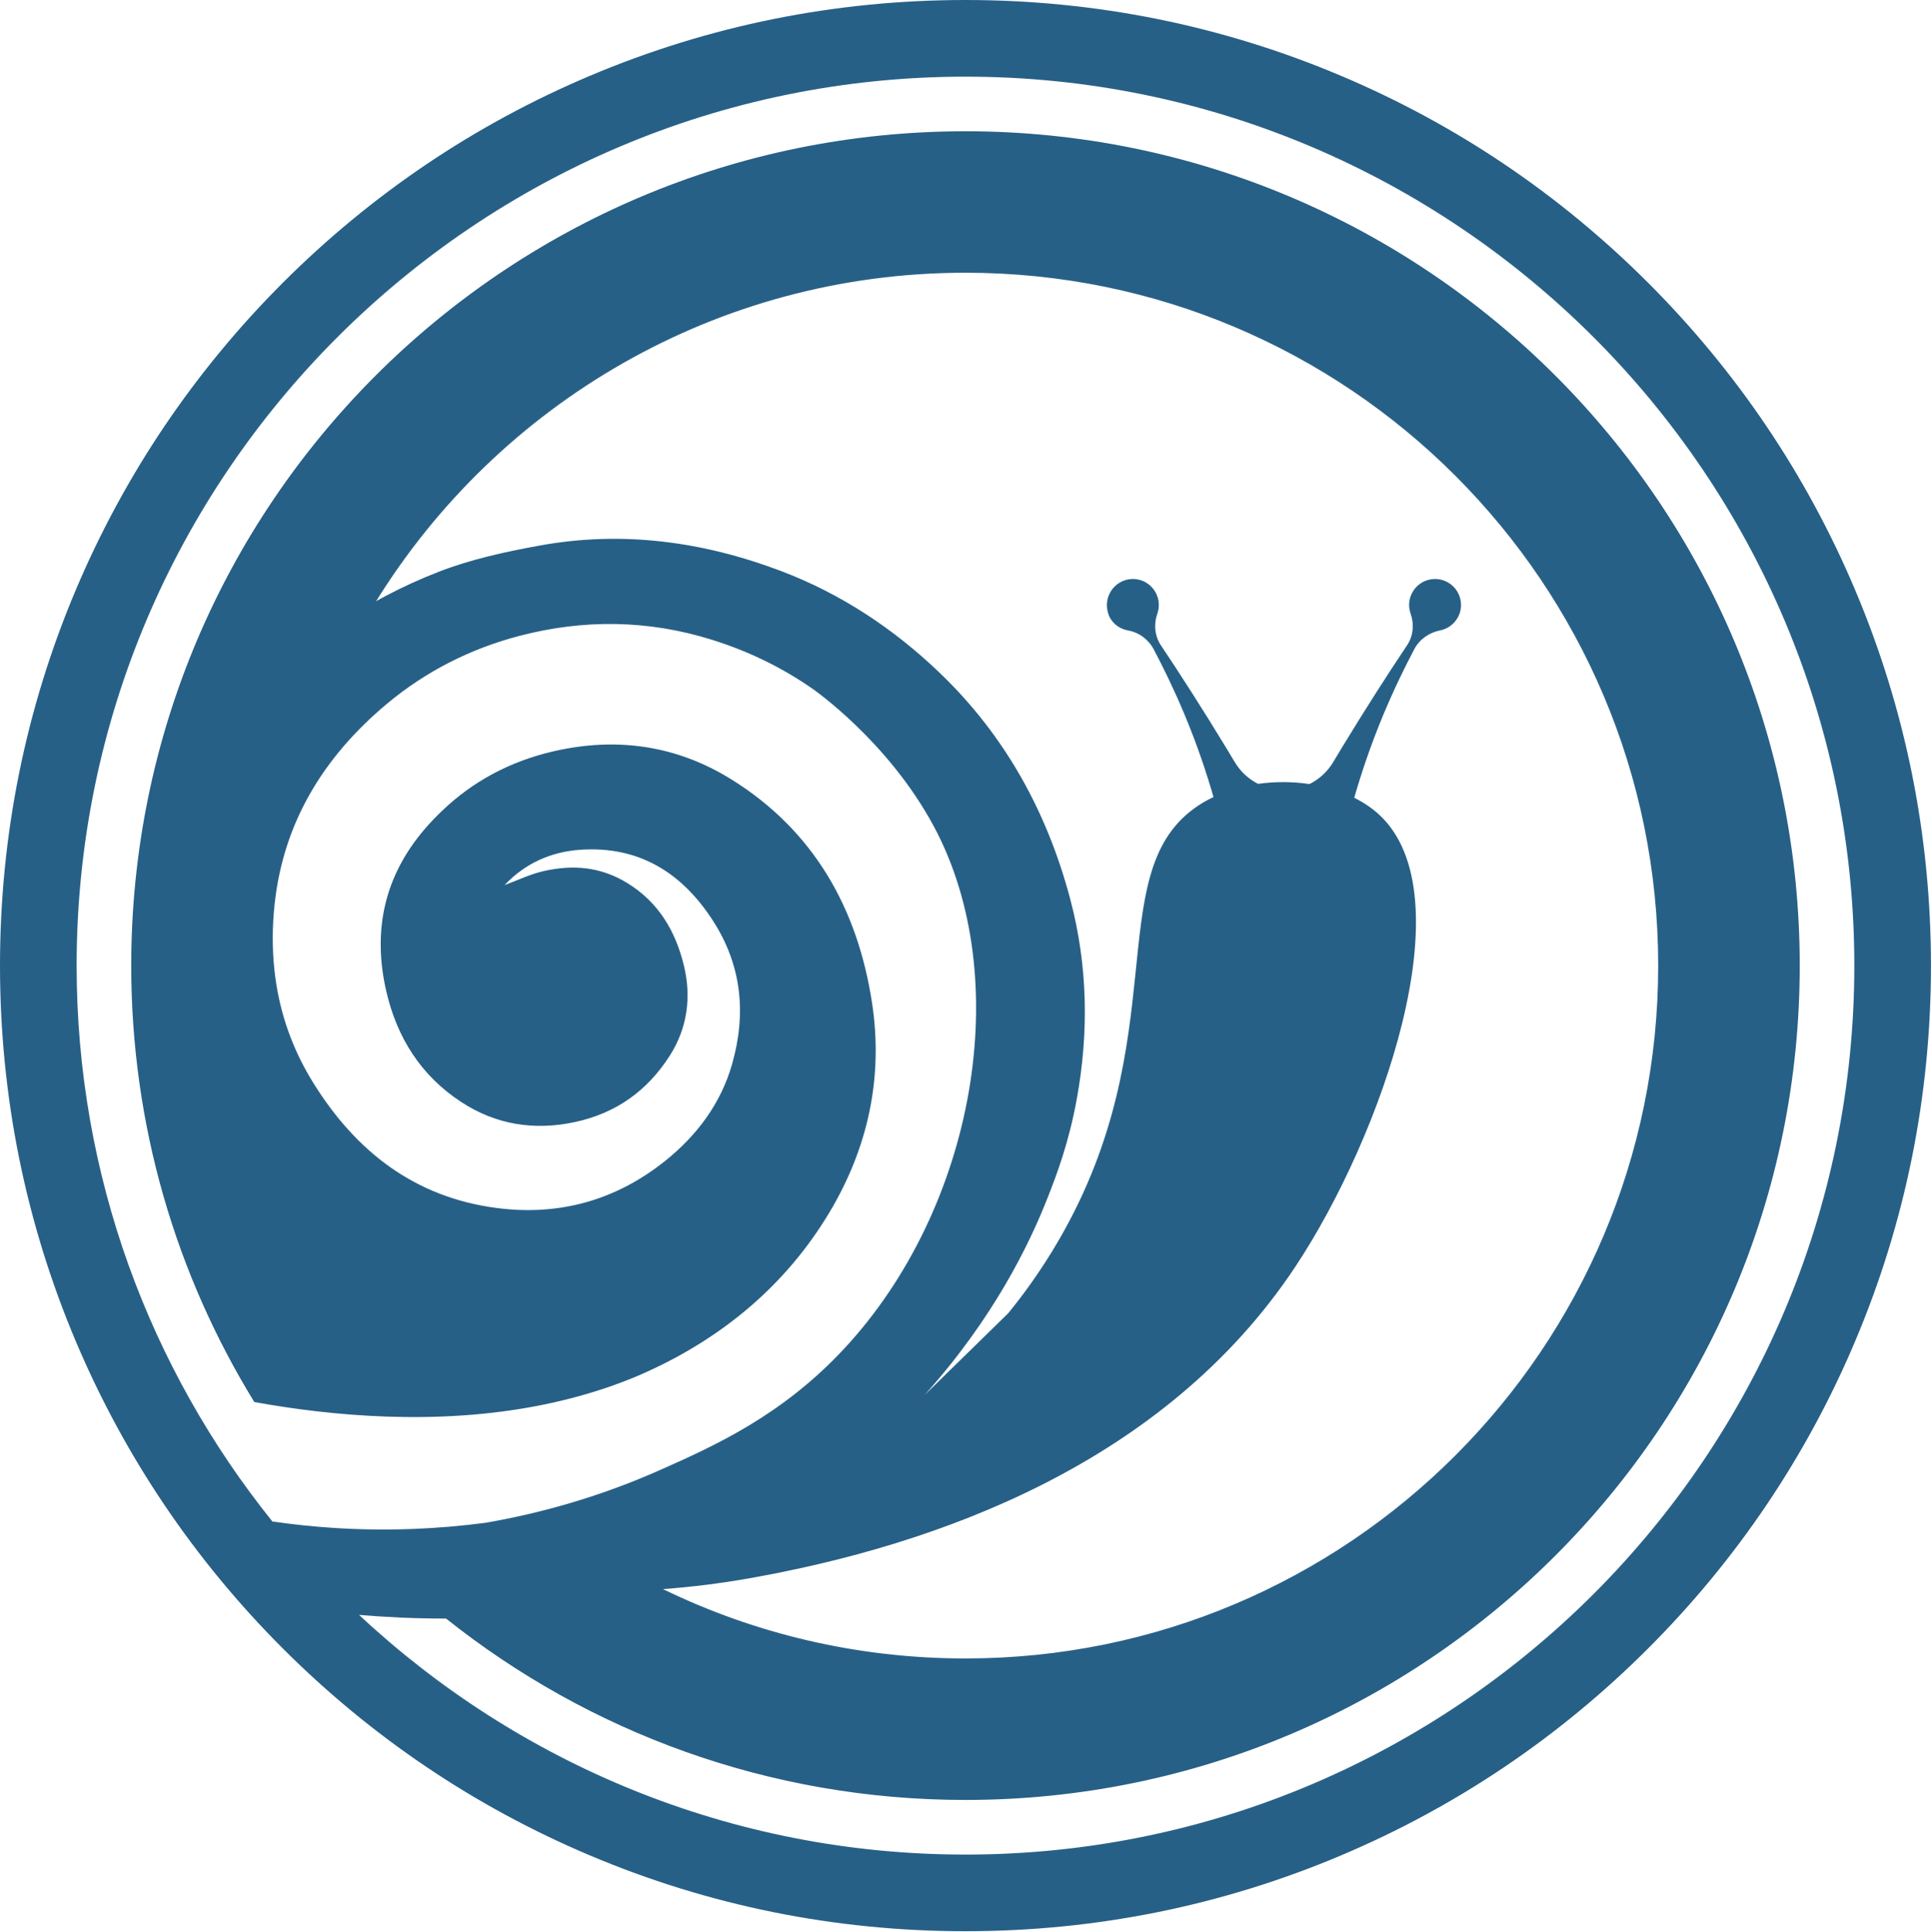
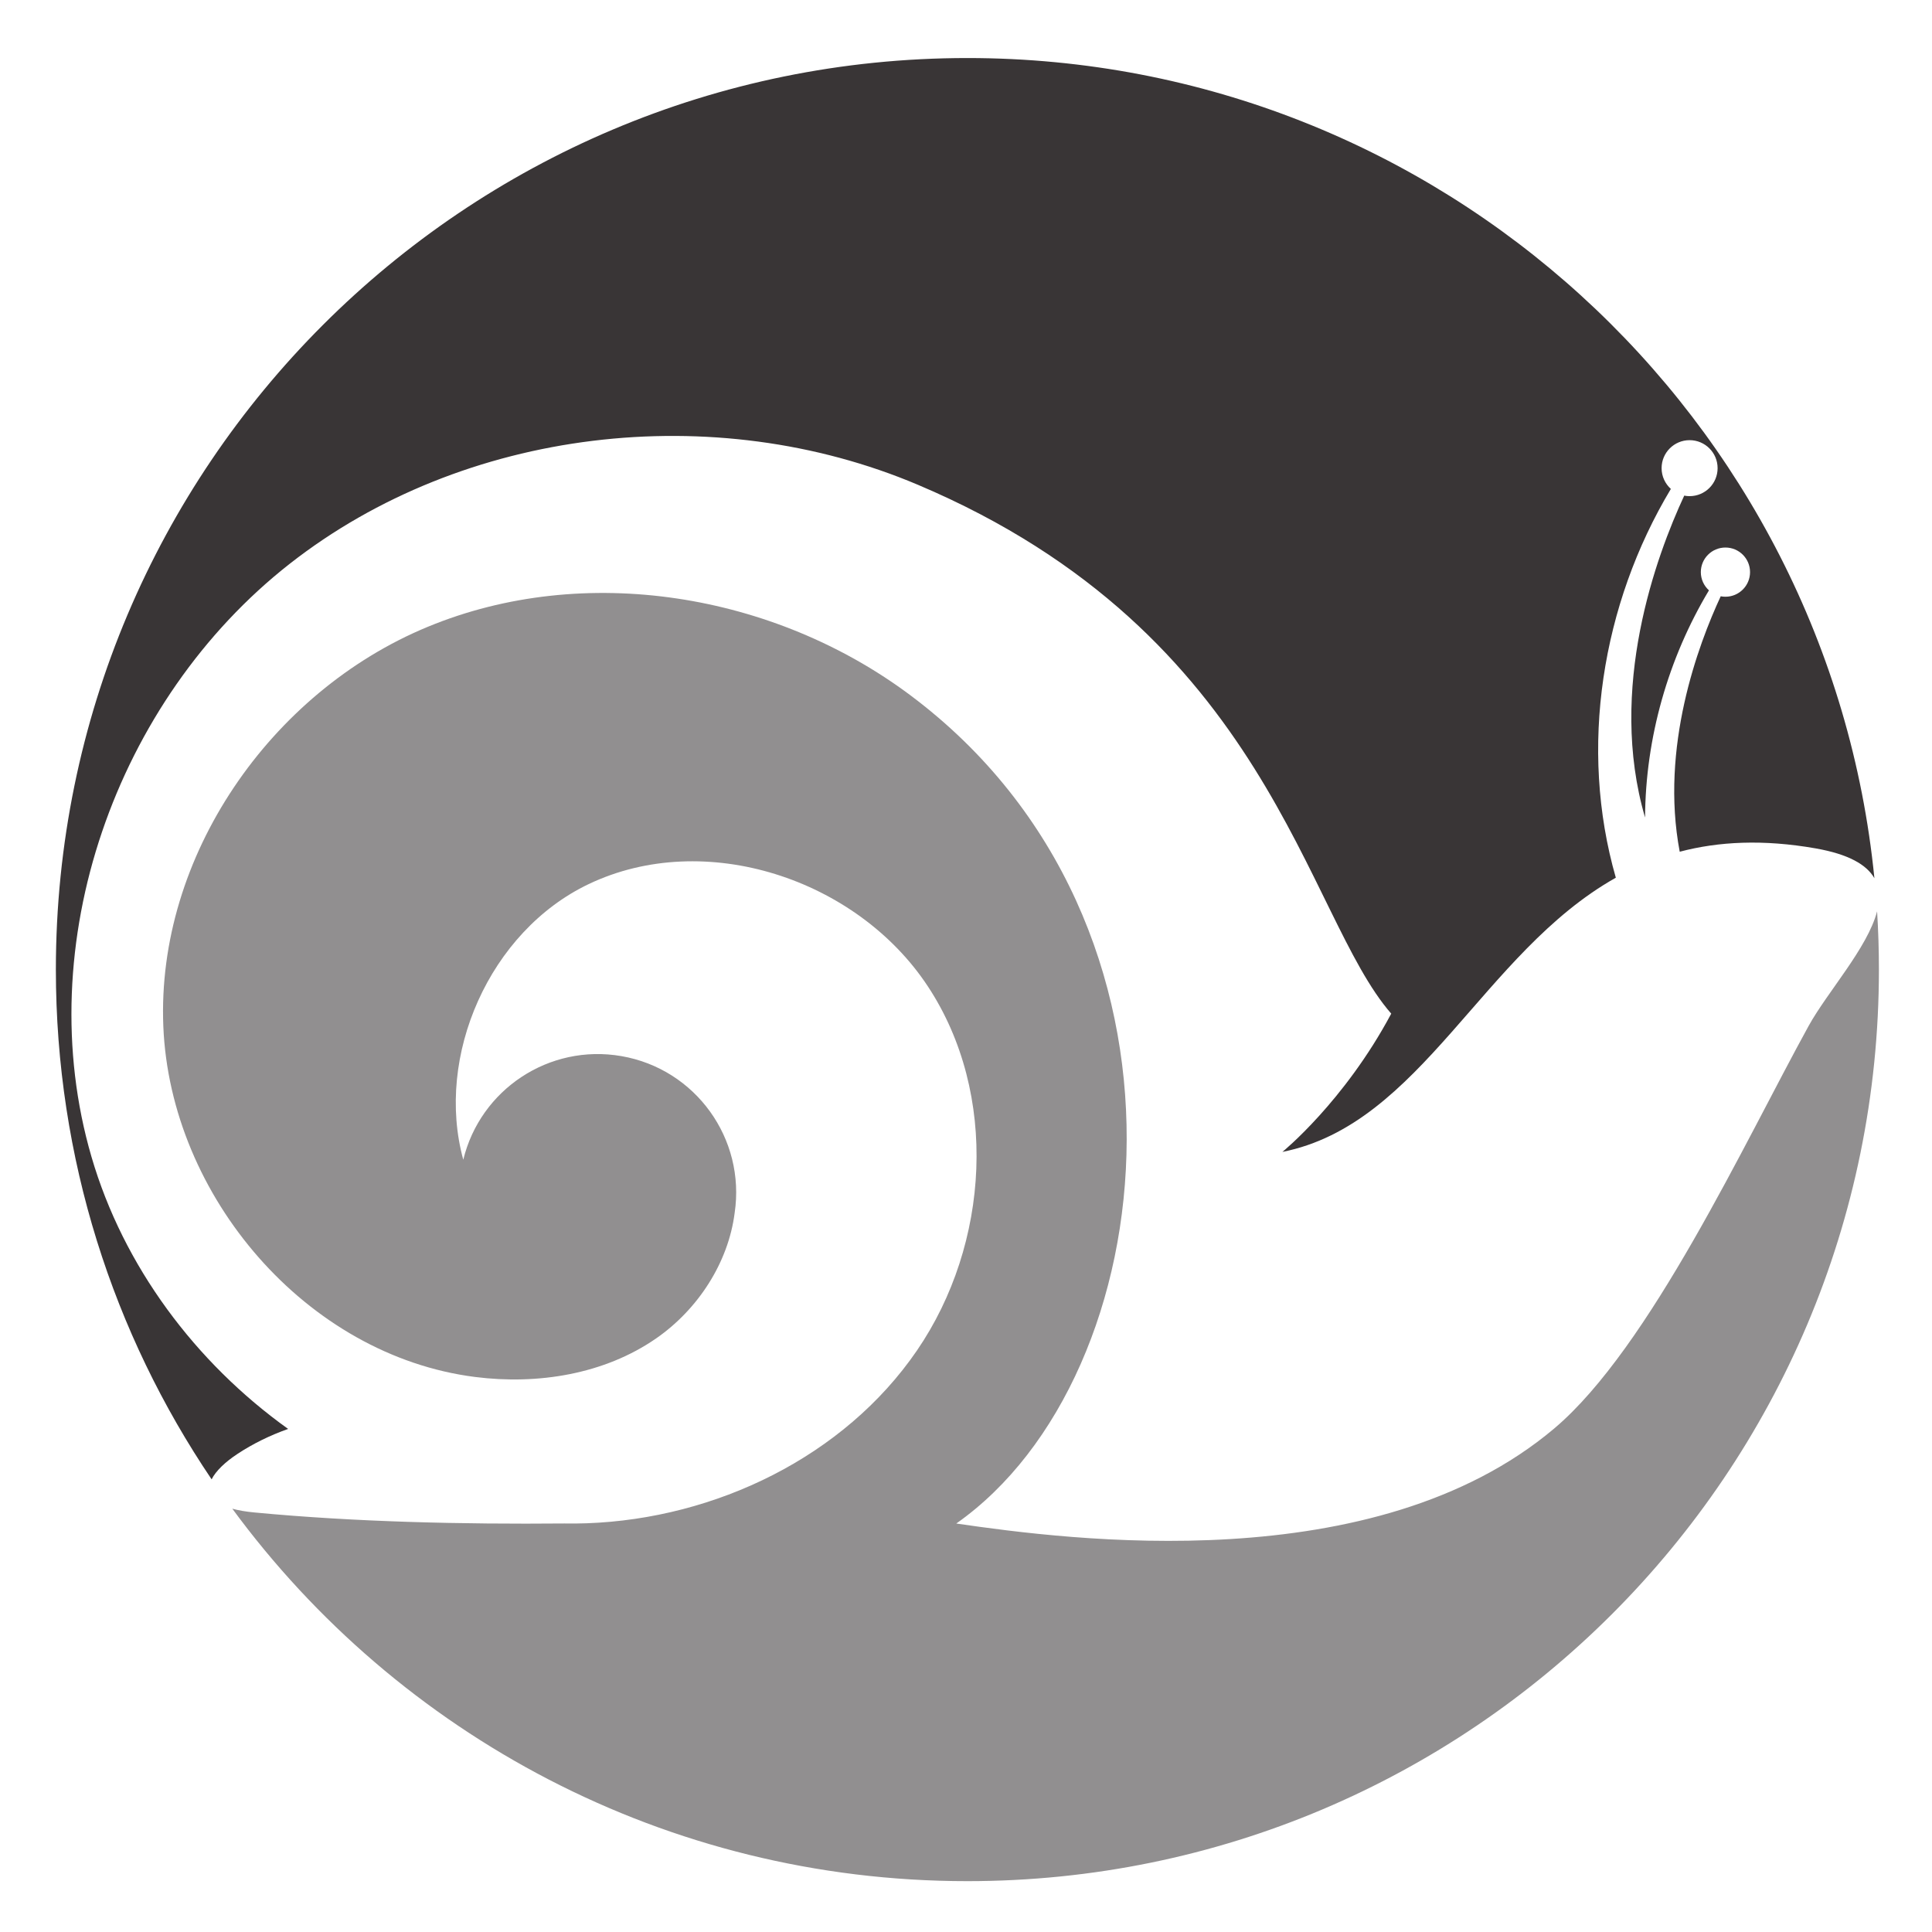
- <svg xmlns="http://www.w3.org/2000/svg" width="570.371" height="570.383" viewBox="0 0 570.371 570.383" version="1.1" id="svg988">
-   <defs id="defs976">
-     <clipPath id="clip-0" />
-     <clipPath id="clip-1">
-       <path clip-rule="nonzero" d="m 585.172,1236.82 c -37.07,0 -72.152,-8.52 -103.395,-23.699 9.789,-0.731 19.586,-1.949 29.359,-3.672 64.051,-11.309 142.098,-39.109 186.855,-106.578 29.238,-44.09 58.605,-126.723 28.637,-154.441 -2.457,-2.27 -5.352,-4.199 -8.547,-5.789 2.332,-8.129 5.547,-17.84 10.004,-28.52 3.594,-8.609 7.281,-16.133 10.547,-22.312 1.789,-3.387 5.078,-5.637 8.836,-6.387 0.039,-0.012 0.074,-0.023 0.109,-0.031 4.012,-0.852 6.973,-4.449 7.008,-8.551 0.047,-5.891 -5.457,-10.191 -11.191,-8.68 -3.855,1.031 -6.582,4.629 -6.543,8.621 0.008,1.008 0.184,1.98 0.496,2.867 1.281,3.652 0.945,7.66 -1.207,10.871 -6.242,9.309 -14.113,21.539 -22.195,34.852 -1.062,1.75 -2.094,3.457 -3.094,5.129 -1.953,3.262 -4.773,5.809 -8.062,7.449 -5.738,-0.859 -11.746,-0.898 -17.574,-0.07 -3.234,-1.641 -6.008,-4.168 -7.934,-7.379 -0.996,-1.672 -2.027,-3.379 -3.094,-5.129 -8.074,-13.301 -15.945,-25.531 -22.184,-34.832 -2.156,-3.219 -2.496,-7.238 -1.219,-10.891 0.312,-0.898 0.488,-1.859 0.496,-2.879 0.035,-3.988 -2.695,-7.59 -6.551,-8.609 -6.57,-1.73 -12.84,4.18 -10.785,11.371 0.863,3.008 3.449,5.207 6.52,5.84 0.098,0.027 0.188,0.051 0.289,0.059 3.781,0.68 7.023,3.109 8.812,6.512 3.25,6.16 6.91,13.629 10.48,22.18 4.414,10.559 7.602,20.18 9.926,28.258 -2.395,1.141 -4.664,2.473 -6.758,4 -31.523,23.141 -6.328,78.723 -46.023,147.281 -6.496,11.219 -12.969,19.75 -17.363,25.141 -9.547,9.328 -19.094,18.668 -28.645,28.008 23.602,-26.328 35.789,-51.387 42.219,-67.797 2.922,-7.461 7.105,-18.34 9.848,-33.453 4.16,-22.918 3.719,-45.68 -2.18,-68.027 -7.863,-29.82 -22.234,-56.121 -44.824,-77.73 -15.824,-15.141 -33.73,-26.93 -54.047,-34.652 -26.602,-10.098 -54.223,-13.887 -82.469,-8.75 -11.672,2.121 -23.496,4.68 -34.504,8.953 -6.414,2.488 -12.578,5.297 -18.496,8.43 -1.016,0.539 -2.012,1.098 -3.012,1.66 41.75,-67.383 116.359,-112.262 201.453,-112.262 130.793,0 236.824,106.031 236.824,236.82 0,130.789 -106.031,236.82 -236.824,236.82 z m 0.016,-522.012 C 427.684,714.809 300,842.488 300,1000 c 0,54.691 15.395,105.769 42.086,149.172 25.992,4.707 62.125,8.219 97.977,1.066 19.266,-3.84 32.145,-9.52 36.719,-11.609 25.773,-11.809 47.055,-29.57 61.789,-54.09 13.262,-22.059 18.578,-46.25 14.676,-71.82 -4.934,-32.328 -19.992,-58.969 -48.199,-76.437 -18.555,-11.5 -39.051,-14.551 -60.746,-9.52 -14.875,3.449 -27.531,10.258 -38.117,20.41 -2.023,1.93 -3.98,3.977 -5.852,6.156 -13.84,16.133 -17.902,34.793 -13.133,55.48 3.668,15.902 11.898,28.812 25.539,37.762 11.895,7.809 25.012,9.918 39.082,6.871 14.043,-3.051 24.652,-10.723 32.277,-22.641 6.059,-9.473 7.422,-20.121 4.863,-30.723 -2.809,-11.609 -8.5,-21.617 -19.379,-28.297 -9.176,-5.633 -18.633,-6.332 -28.57,-4.09 -4.594,1.027 -8.941,3.16 -13.383,4.789 6.902,-7.359 15.789,-11.379 25.824,-12.082 20.039,-1.387 34.801,7.773 45.449,24.312 9.852,15.289 11.391,31.801 6.512,48.949 -3.848,13.52 -12.094,24.461 -22.922,33.121 -16.844,13.457 -36.293,18.891 -57.715,16.047 -27.93,-3.688 -47.922,-19.27 -62.492,-42.668 -1.598,-2.57 -3.043,-5.172 -4.355,-7.801 -4.941,-9.93 -7.863,-20.309 -9,-31.051 -0.773,-7.328 -0.727,-14.82 0.105,-22.449 1.508,-13.801 5.617,-26.188 11.941,-37.359 6.543,-11.551 15.457,-21.789 26.344,-30.91 13.414,-11.23 28.781,-18.969 45.484,-23.32 21.871,-5.699 43.941,-5.48 65.785,1.371 12.805,4.02 24.219,9.68 34.395,16.801 0,0 25.66,17.707 41.332,46.867 27.996,52.09 14.195,130.43 -30.523,178.551 -21.141,22.742 -43.973,33.121 -63.309,41.68 -38.926,17.223 -75.832,21.68 -104.043,21.77 52.066,55.91 126.324,90.883 208.746,90.883 157.504,0 285.188,-127.691 285.188,-285.191 0,-157.512 -127.684,-285.191 -285.188,-285.191 z m 0,0" id="path561" />
-     </clipPath>
-     <clipPath id="clip-2">
-       <path clip-rule="nonzero" d="m 585.172,1236.82 c -37.07,0 -72.152,-8.52 -103.395,-23.699 9.789,-0.731 19.586,-1.949 29.359,-3.672 64.051,-11.309 142.098,-39.109 186.855,-106.578 29.238,-44.09 58.605,-126.723 28.637,-154.441 -2.457,-2.27 -5.352,-4.199 -8.547,-5.789 2.332,-8.129 5.547,-17.84 10.004,-28.52 3.594,-8.609 7.281,-16.133 10.547,-22.312 1.789,-3.387 5.078,-5.637 8.836,-6.387 0.039,-0.012 0.074,-0.023 0.109,-0.031 4.012,-0.852 6.973,-4.449 7.008,-8.551 0.047,-5.891 -5.457,-10.191 -11.191,-8.68 -3.855,1.031 -6.582,4.629 -6.543,8.621 0.008,1.008 0.184,1.98 0.496,2.867 1.281,3.652 0.945,7.66 -1.207,10.871 -6.242,9.309 -14.113,21.539 -22.195,34.852 -1.062,1.75 -2.094,3.457 -3.094,5.129 -1.953,3.262 -4.773,5.809 -8.062,7.449 -5.738,-0.859 -11.746,-0.898 -17.574,-0.07 -3.234,-1.641 -6.008,-4.168 -7.934,-7.379 -0.996,-1.672 -2.027,-3.379 -3.094,-5.129 -8.074,-13.301 -15.945,-25.531 -22.184,-34.832 -2.156,-3.219 -2.496,-7.238 -1.219,-10.891 0.312,-0.898 0.488,-1.859 0.496,-2.879 0.035,-3.988 -2.695,-7.59 -6.551,-8.609 -6.57,-1.73 -12.84,4.18 -10.785,11.371 0.863,3.008 3.449,5.207 6.52,5.84 0.098,0.027 0.188,0.051 0.289,0.059 3.781,0.68 7.023,3.109 8.812,6.512 3.25,6.16 6.91,13.629 10.48,22.18 4.414,10.559 7.602,20.18 9.926,28.258 -2.395,1.141 -4.664,2.473 -6.758,4 -31.523,23.141 -6.328,78.723 -46.023,147.281 -6.496,11.219 -12.969,19.75 -17.363,25.141 -9.547,9.328 -19.094,18.668 -28.645,28.008 23.602,-26.328 35.789,-51.387 42.219,-67.797 2.922,-7.461 7.105,-18.34 9.848,-33.453 4.16,-22.918 3.719,-45.68 -2.18,-68.027 -7.863,-29.82 -22.234,-56.121 -44.824,-77.73 -15.824,-15.141 -33.73,-26.93 -54.047,-34.652 -26.602,-10.098 -54.223,-13.887 -82.469,-8.75 -11.672,2.121 -23.496,4.68 -34.504,8.953 -6.414,2.488 -12.578,5.297 -18.496,8.43 -1.016,0.539 -2.012,1.098 -3.012,1.66 41.75,-67.383 116.359,-112.262 201.453,-112.262 130.793,0 236.824,106.031 236.824,236.82 0,130.789 -106.031,236.82 -236.824,236.82 z m 0.016,-522.012 C 427.684,714.809 300,842.488 300,1000 c 0,54.691 15.395,105.769 42.086,149.172 25.992,4.707 62.125,8.219 97.977,1.066 19.266,-3.84 32.145,-9.52 36.719,-11.609 25.773,-11.809 47.055,-29.57 61.789,-54.09 13.262,-22.059 18.578,-46.25 14.676,-71.82 -4.934,-32.328 -19.992,-58.969 -48.199,-76.437 -18.555,-11.5 -39.051,-14.551 -60.746,-9.52 -14.875,3.449 -27.531,10.258 -38.117,20.41 -2.023,1.93 -3.98,3.977 -5.852,6.156 -13.84,16.133 -17.902,34.793 -13.133,55.48 3.668,15.902 11.898,28.812 25.539,37.762 11.895,7.809 25.012,9.918 39.082,6.871 14.043,-3.051 24.652,-10.723 32.277,-22.641 6.059,-9.473 7.422,-20.121 4.863,-30.723 -2.809,-11.609 -8.5,-21.617 -19.379,-28.297 -9.176,-5.633 -18.633,-6.332 -28.57,-4.09 -4.594,1.027 -8.941,3.16 -13.383,4.789 6.902,-7.359 15.789,-11.379 25.824,-12.082 20.039,-1.387 34.801,7.773 45.449,24.312 9.852,15.289 11.391,31.801 6.512,48.949 -3.848,13.52 -12.094,24.461 -22.922,33.121 -16.844,13.457 -36.293,18.891 -57.715,16.047 -27.93,-3.688 -47.922,-19.27 -62.492,-42.668 -1.598,-2.57 -3.043,-5.172 -4.355,-7.801 -4.941,-9.93 -7.863,-20.309 -9,-31.051 -0.773,-7.328 -0.727,-14.82 0.105,-22.449 1.508,-13.801 5.617,-26.188 11.941,-37.359 6.543,-11.551 15.457,-21.789 26.344,-30.91 13.414,-11.23 28.781,-18.969 45.484,-23.32 21.871,-5.699 43.941,-5.48 65.785,1.371 12.805,4.02 24.219,9.68 34.395,16.801 0,0 25.66,17.707 41.332,46.867 27.996,52.09 14.195,130.43 -30.523,178.551 -21.141,22.742 -43.973,33.121 -63.309,41.68 -38.926,17.223 -75.832,21.68 -104.043,21.77 52.066,55.91 126.324,90.883 208.746,90.883 157.504,0 285.188,-127.691 285.188,-285.191 0,-157.512 -127.684,-285.191 -285.188,-285.191" id="path564" />
-     </clipPath>
-     <linearGradient id="linear-pattern-0" gradientUnits="userSpaceOnUse" x1="0.241" y1="0" x2="0.711" y2="0" gradientTransform="matrix(260.311,-1392.83,1392.83,260.311,461.319,1662.77)">
-       <stop offset="0" stop-color="rgb(18.985%, 14.861%, 12.868%)" stop-opacity="1" id="stop567" />
-       <stop offset="0.004" stop-color="rgb(19.014%, 14.862%, 12.849%)" stop-opacity="1" id="stop569" />
-       <stop offset="0.008" stop-color="rgb(19.044%, 14.864%, 12.831%)" stop-opacity="1" id="stop571" />
-       <stop offset="0.012" stop-color="rgb(19.075%, 14.865%, 12.813%)" stop-opacity="1" id="stop573" />
-       <stop offset="0.016" stop-color="rgb(19.104%, 14.865%, 12.794%)" stop-opacity="1" id="stop575" />
-       <stop offset="0.02" stop-color="rgb(19.135%, 14.867%, 12.776%)" stop-opacity="1" id="stop577" />
-       <stop offset="0.023" stop-color="rgb(19.162%, 14.867%, 12.756%)" stop-opacity="1" id="stop579" />
-       <stop offset="0.027" stop-color="rgb(19.193%, 14.867%, 12.738%)" stop-opacity="1" id="stop581" />
-       <stop offset="0.031" stop-color="rgb(19.22%, 14.867%, 12.718%)" stop-opacity="1" id="stop583" />
-       <stop offset="0.035" stop-color="rgb(19.247%, 14.865%, 12.698%)" stop-opacity="1" id="stop585" />
-       <stop offset="0.039" stop-color="rgb(19.275%, 14.864%, 12.677%)" stop-opacity="1" id="stop587" />
-       <stop offset="0.043" stop-color="rgb(19.304%, 14.864%, 12.657%)" stop-opacity="1" id="stop589" />
-       <stop offset="0.047" stop-color="rgb(19.331%, 14.861%, 12.637%)" stop-opacity="1" id="stop591" />
-       <stop offset="0.051" stop-color="rgb(19.359%, 14.859%, 12.617%)" stop-opacity="1" id="stop593" />
-       <stop offset="0.055" stop-color="rgb(19.385%, 14.857%, 12.596%)" stop-opacity="1" id="stop595" />
-       <stop offset="0.059" stop-color="rgb(19.412%, 14.854%, 12.575%)" stop-opacity="1" id="stop597" />
-       <stop offset="0.062" stop-color="rgb(19.438%, 14.851%, 12.553%)" stop-opacity="1" id="stop599" />
-       <stop offset="0.066" stop-color="rgb(19.464%, 14.848%, 12.532%)" stop-opacity="1" id="stop601" />
-       <stop offset="0.07" stop-color="rgb(19.49%, 14.844%, 12.511%)" stop-opacity="1" id="stop603" />
-       <stop offset="0.074" stop-color="rgb(19.516%, 14.841%, 12.489%)" stop-opacity="1" id="stop605" />
-       <stop offset="0.078" stop-color="rgb(19.54%, 14.836%, 12.466%)" stop-opacity="1" id="stop607" />
-       <stop offset="0.082" stop-color="rgb(19.566%, 14.833%, 12.445%)" stop-opacity="1" id="stop609" />
-       <stop offset="0.086" stop-color="rgb(19.591%, 14.827%, 12.422%)" stop-opacity="1" id="stop611" />
-       <stop offset="0.09" stop-color="rgb(19.617%, 14.822%, 12.401%)" stop-opacity="1" id="stop613" />
-       <stop offset="0.094" stop-color="rgb(19.64%, 14.818%, 12.378%)" stop-opacity="1" id="stop615" />
-       <stop offset="0.098" stop-color="rgb(19.664%, 14.812%, 12.355%)" stop-opacity="1" id="stop617" />
-       <stop offset="0.102" stop-color="rgb(19.687%, 14.806%, 12.331%)" stop-opacity="1" id="stop619" />
-       <stop offset="0.105" stop-color="rgb(19.711%, 14.8%, 12.308%)" stop-opacity="1" id="stop621" />
-       <stop offset="0.109" stop-color="rgb(19.734%, 14.792%, 12.285%)" stop-opacity="1" id="stop623" />
-       <stop offset="0.113" stop-color="rgb(19.757%, 14.786%, 12.262%)" stop-opacity="1" id="stop625" />
-       <stop offset="0.117" stop-color="rgb(19.78%, 14.778%, 12.238%)" stop-opacity="1" id="stop627" />
-       <stop offset="0.121" stop-color="rgb(19.803%, 14.772%, 12.215%)" stop-opacity="1" id="stop629" />
-       <stop offset="0.125" stop-color="rgb(19.826%, 14.763%, 12.19%)" stop-opacity="1" id="stop631" />
-       <stop offset="0.129" stop-color="rgb(19.847%, 14.755%, 12.166%)" stop-opacity="1" id="stop633" />
-       <stop offset="0.133" stop-color="rgb(19.868%, 14.746%, 12.141%)" stop-opacity="1" id="stop635" />
-       <stop offset="0.137" stop-color="rgb(19.89%, 14.738%, 12.117%)" stop-opacity="1" id="stop637" />
-       <stop offset="0.141" stop-color="rgb(19.911%, 14.729%, 12.093%)" stop-opacity="1" id="stop639" />
-       <stop offset="0.145" stop-color="rgb(19.933%, 14.72%, 12.068%)" stop-opacity="1" id="stop641" />
-       <stop offset="0.148" stop-color="rgb(19.952%, 14.711%, 12.042%)" stop-opacity="1" id="stop643" />
-       <stop offset="0.152" stop-color="rgb(19.974%, 14.702%, 12.018%)" stop-opacity="1" id="stop645" />
-       <stop offset="0.156" stop-color="rgb(19.994%, 14.691%, 11.992%)" stop-opacity="1" id="stop647" />
-       <stop offset="0.16" stop-color="rgb(20.013%, 14.682%, 11.967%)" stop-opacity="1" id="stop649" />
-       <stop offset="0.164" stop-color="rgb(20.033%, 14.67%, 11.942%)" stop-opacity="1" id="stop651" />
-       <stop offset="0.168" stop-color="rgb(20.053%, 14.661%, 11.916%)" stop-opacity="1" id="stop653" />
-       <stop offset="0.172" stop-color="rgb(20.071%, 14.648%, 11.89%)" stop-opacity="1" id="stop655" />
-       <stop offset="0.176" stop-color="rgb(20.091%, 14.638%, 11.865%)" stop-opacity="1" id="stop657" />
-       <stop offset="0.18" stop-color="rgb(20.11%, 14.626%, 11.839%)" stop-opacity="1" id="stop659" />
-       <stop offset="0.184" stop-color="rgb(20.129%, 14.615%, 11.813%)" stop-opacity="1" id="stop661" />
-       <stop offset="0.188" stop-color="rgb(20.148%, 14.603%, 11.786%)" stop-opacity="1" id="stop663" />
-       <stop offset="0.191" stop-color="rgb(20.164%, 14.59%, 11.76%)" stop-opacity="1" id="stop665" />
-       <stop offset="0.195" stop-color="rgb(20.183%, 14.577%, 11.734%)" stop-opacity="1" id="stop667" />
-       <stop offset="0.199" stop-color="rgb(20.201%, 14.565%, 11.708%)" stop-opacity="1" id="stop669" />
-       <stop offset="0.203" stop-color="rgb(20.218%, 14.551%, 11.681%)" stop-opacity="1" id="stop671" />
-       <stop offset="0.207" stop-color="rgb(20.235%, 14.539%, 11.655%)" stop-opacity="1" id="stop673" />
-       <stop offset="0.211" stop-color="rgb(20.251%, 14.523%, 11.627%)" stop-opacity="1" id="stop675" />
-       <stop offset="0.215" stop-color="rgb(20.27%, 14.511%, 11.601%)" stop-opacity="1" id="stop677" />
-       <stop offset="0.219" stop-color="rgb(20.285%, 14.496%, 11.574%)" stop-opacity="1" id="stop679" />
-       <stop offset="0.223" stop-color="rgb(20.302%, 14.482%, 11.546%)" stop-opacity="1" id="stop681" />
-       <stop offset="0.227" stop-color="rgb(20.317%, 14.467%, 11.519%)" stop-opacity="1" id="stop683" />
-       <stop offset="0.23" stop-color="rgb(20.332%, 14.452%, 11.491%)" stop-opacity="1" id="stop685" />
-       <stop offset="0.234" stop-color="rgb(20.348%, 14.436%, 11.464%)" stop-opacity="1" id="stop687" />
-       <stop offset="0.238" stop-color="rgb(20.364%, 14.421%, 11.436%)" stop-opacity="1" id="stop689" />
-       <stop offset="0.242" stop-color="rgb(20.378%, 14.406%, 11.409%)" stop-opacity="1" id="stop691" />
-       <stop offset="0.246" stop-color="rgb(20.395%, 14.391%, 11.382%)" stop-opacity="1" id="stop693" />
-       <stop offset="0.25" stop-color="rgb(20.409%, 14.374%, 11.354%)" stop-opacity="1" id="stop695" />
-       <stop offset="0.254" stop-color="rgb(20.422%, 14.357%, 11.327%)" stop-opacity="1" id="stop697" />
-       <stop offset="0.258" stop-color="rgb(20.436%, 14.34%, 11.299%)" stop-opacity="1" id="stop699" />
-       <stop offset="0.262" stop-color="rgb(20.451%, 14.323%, 11.27%)" stop-opacity="1" id="stop701" />
-       <stop offset="0.266" stop-color="rgb(20.464%, 14.307%, 11.243%)" stop-opacity="1" id="stop703" />
-       <stop offset="0.27" stop-color="rgb(20.479%, 14.29%, 11.215%)" stop-opacity="1" id="stop705" />
-       <stop offset="0.273" stop-color="rgb(20.491%, 14.272%, 11.186%)" stop-opacity="1" id="stop707" />
-       <stop offset="0.277" stop-color="rgb(20.505%, 14.255%, 11.159%)" stop-opacity="1" id="stop709" />
-       <stop offset="0.281" stop-color="rgb(20.517%, 14.236%, 11.13%)" stop-opacity="1" id="stop711" />
-       <stop offset="0.285" stop-color="rgb(20.531%, 14.218%, 11.102%)" stop-opacity="1" id="stop713" />
-       <stop offset="0.289" stop-color="rgb(20.541%, 14.2%, 11.073%)" stop-opacity="1" id="stop715" />
-       <stop offset="0.293" stop-color="rgb(20.554%, 14.182%, 11.046%)" stop-opacity="1" id="stop717" />
-       <stop offset="0.297" stop-color="rgb(20.566%, 14.162%, 11.017%)" stop-opacity="1" id="stop719" />
-       <stop offset="0.301" stop-color="rgb(20.578%, 14.143%, 10.988%)" stop-opacity="1" id="stop721" />
-       <stop offset="0.305" stop-color="rgb(20.589%, 14.124%, 10.96%)" stop-opacity="1" id="stop723" />
-       <stop offset="0.309" stop-color="rgb(20.601%, 14.104%, 10.931%)" stop-opacity="1" id="stop725" />
-       <stop offset="0.312" stop-color="rgb(20.612%, 14.084%, 10.902%)" stop-opacity="1" id="stop727" />
-       <stop offset="0.316" stop-color="rgb(20.624%, 14.064%, 10.875%)" stop-opacity="1" id="stop729" />
-       <stop offset="0.32" stop-color="rgb(20.633%, 14.044%, 10.846%)" stop-opacity="1" id="stop731" />
-       <stop offset="0.324" stop-color="rgb(20.644%, 14.023%, 10.817%)" stop-opacity="1" id="stop733" />
-       <stop offset="0.328" stop-color="rgb(20.654%, 14.003%, 10.788%)" stop-opacity="1" id="stop735" />
-       <stop offset="0.332" stop-color="rgb(20.665%, 13.982%, 10.759%)" stop-opacity="1" id="stop737" />
-       <stop offset="0.336" stop-color="rgb(20.674%, 13.96%, 10.73%)" stop-opacity="1" id="stop739" />
-       <stop offset="0.34" stop-color="rgb(20.685%, 13.94%, 10.701%)" stop-opacity="1" id="stop741" />
-       <stop offset="0.344" stop-color="rgb(20.694%, 13.918%, 10.672%)" stop-opacity="1" id="stop743" />
-       <stop offset="0.348" stop-color="rgb(20.703%, 13.896%, 10.643%)" stop-opacity="1" id="stop745" />
-       <stop offset="0.352" stop-color="rgb(20.712%, 13.875%, 10.614%)" stop-opacity="1" id="stop747" />
-       <stop offset="0.355" stop-color="rgb(20.72%, 13.852%, 10.585%)" stop-opacity="1" id="stop749" />
-       <stop offset="0.359" stop-color="rgb(20.729%, 13.831%, 10.556%)" stop-opacity="1" id="stop751" />
-       <stop offset="0.363" stop-color="rgb(20.738%, 13.808%, 10.527%)" stop-opacity="1" id="stop753" />
-       <stop offset="0.367" stop-color="rgb(20.746%, 13.785%, 10.498%)" stop-opacity="1" id="stop755" />
-       <stop offset="0.371" stop-color="rgb(20.753%, 13.762%, 10.469%)" stop-opacity="1" id="stop757" />
-       <stop offset="0.375" stop-color="rgb(20.761%, 13.739%, 10.44%)" stop-opacity="1" id="stop759" />
-       <stop offset="0.379" stop-color="rgb(20.77%, 13.716%, 10.411%)" stop-opacity="1" id="stop761" />
-       <stop offset="0.383" stop-color="rgb(20.776%, 13.692%, 10.382%)" stop-opacity="1" id="stop763" />
-       <stop offset="0.387" stop-color="rgb(20.784%, 13.669%, 10.353%)" stop-opacity="1" id="stop765" />
-       <stop offset="0.391" stop-color="rgb(20.792%, 13.644%, 10.323%)" stop-opacity="1" id="stop767" />
-       <stop offset="0.395" stop-color="rgb(20.799%, 13.622%, 10.295%)" stop-opacity="1" id="stop769" />
-       <stop offset="0.398" stop-color="rgb(20.805%, 13.597%, 10.265%)" stop-opacity="1" id="stop771" />
-       <stop offset="0.402" stop-color="rgb(20.811%, 13.573%, 10.236%)" stop-opacity="1" id="stop773" />
-       <stop offset="0.406" stop-color="rgb(20.818%, 13.548%, 10.207%)" stop-opacity="1" id="stop775" />
-       <stop offset="0.41" stop-color="rgb(20.825%, 13.524%, 10.178%)" stop-opacity="1" id="stop777" />
-       <stop offset="0.414" stop-color="rgb(20.83%, 13.498%, 10.149%)" stop-opacity="1" id="stop779" />
-       <stop offset="0.418" stop-color="rgb(20.836%, 13.472%, 10.12%)" stop-opacity="1" id="stop781" />
-       <stop offset="0.422" stop-color="rgb(20.84%, 13.448%, 10.091%)" stop-opacity="1" id="stop783" />
-       <stop offset="0.426" stop-color="rgb(20.847%, 13.422%, 10.062%)" stop-opacity="1" id="stop785" />
-       <stop offset="0.43" stop-color="rgb(20.853%, 13.396%, 10.031%)" stop-opacity="1" id="stop787" />
-       <stop offset="0.434" stop-color="rgb(20.857%, 13.371%, 10.004%)" stop-opacity="1" id="stop789" />
-       <stop offset="0.438" stop-color="rgb(20.862%, 13.344%, 9.973%)" stop-opacity="1" id="stop791" />
-       <stop offset="0.441" stop-color="rgb(20.868%, 13.318%, 9.944%)" stop-opacity="1" id="stop793" />
-       <stop offset="0.445" stop-color="rgb(20.871%, 13.292%, 9.915%)" stop-opacity="1" id="stop795" />
-       <stop offset="0.449" stop-color="rgb(20.876%, 13.264%, 9.886%)" stop-opacity="1" id="stop797" />
-       <stop offset="0.453" stop-color="rgb(20.879%, 13.239%, 9.857%)" stop-opacity="1" id="stop799" />
-       <stop offset="0.457" stop-color="rgb(20.885%, 13.211%, 9.828%)" stop-opacity="1" id="stop801" />
-       <stop offset="0.461" stop-color="rgb(20.888%, 13.184%, 9.799%)" stop-opacity="1" id="stop803" />
-       <stop offset="0.465" stop-color="rgb(20.891%, 13.158%, 9.77%)" stop-opacity="1" id="stop805" />
-       <stop offset="0.469" stop-color="rgb(20.894%, 13.13%, 9.741%)" stop-opacity="1" id="stop807" />
-       <stop offset="0.473" stop-color="rgb(20.898%, 13.103%, 9.712%)" stop-opacity="1" id="stop809" />
-       <stop offset="0.477" stop-color="rgb(20.901%, 13.074%, 9.683%)" stop-opacity="1" id="stop811" />
-       <stop offset="0.48" stop-color="rgb(20.905%, 13.046%, 9.654%)" stop-opacity="1" id="stop813" />
-       <stop offset="0.484" stop-color="rgb(20.908%, 13.019%, 9.625%)" stop-opacity="1" id="stop815" />
-       <stop offset="0.488" stop-color="rgb(20.909%, 12.99%, 9.596%)" stop-opacity="1" id="stop817" />
-       <stop offset="0.492" stop-color="rgb(20.912%, 12.961%, 9.567%)" stop-opacity="1" id="stop819" />
-       <stop offset="0.496" stop-color="rgb(20.914%, 12.933%, 9.54%)" stop-opacity="1" id="stop821" />
-       <stop offset="0.5" stop-color="rgb(20.915%, 12.904%, 9.511%)" stop-opacity="1" id="stop823" />
-       <stop offset="0.504" stop-color="rgb(20.918%, 12.875%, 9.482%)" stop-opacity="1" id="stop825" />
-       <stop offset="0.508" stop-color="rgb(20.92%, 12.846%, 9.453%)" stop-opacity="1" id="stop827" />
-       <stop offset="0.512" stop-color="rgb(20.923%, 12.817%, 9.425%)" stop-opacity="1" id="stop829" />
-       <stop offset="0.516" stop-color="rgb(20.923%, 12.788%, 9.396%)" stop-opacity="1" id="stop831" />
-       <stop offset="0.52" stop-color="rgb(20.924%, 12.759%, 9.367%)" stop-opacity="1" id="stop833" />
-       <stop offset="0.523" stop-color="rgb(20.924%, 12.729%, 9.338%)" stop-opacity="1" id="stop835" />
-       <stop offset="0.527" stop-color="rgb(20.927%, 12.7%, 9.311%)" stop-opacity="1" id="stop837" />
-       <stop offset="0.531" stop-color="rgb(20.927%, 12.669%, 9.282%)" stop-opacity="1" id="stop839" />
-       <stop offset="0.535" stop-color="rgb(20.929%, 12.64%, 9.253%)" stop-opacity="1" id="stop841" />
-       <stop offset="0.539" stop-color="rgb(20.929%, 12.61%, 9.225%)" stop-opacity="1" id="stop843" />
-       <stop offset="0.543" stop-color="rgb(20.93%, 12.579%, 9.196%)" stop-opacity="1" id="stop845" />
-       <stop offset="0.547" stop-color="rgb(20.929%, 12.549%, 9.169%)" stop-opacity="1" id="stop847" />
-       <stop offset="0.551" stop-color="rgb(20.929%, 12.518%, 9.14%)" stop-opacity="1" id="stop849" />
-       <stop offset="0.555" stop-color="rgb(20.929%, 12.486%, 9.111%)" stop-opacity="1" id="stop851" />
-       <stop offset="0.559" stop-color="rgb(20.929%, 12.456%, 9.084%)" stop-opacity="1" id="stop853" />
-       <stop offset="0.562" stop-color="rgb(20.929%, 12.425%, 9.056%)" stop-opacity="1" id="stop855" />
-       <stop offset="0.566" stop-color="rgb(20.929%, 12.395%, 9.029%)" stop-opacity="1" id="stop857" />
-       <stop offset="0.57" stop-color="rgb(20.927%, 12.363%, 9%)" stop-opacity="1" id="stop859" />
-       <stop offset="0.574" stop-color="rgb(20.927%, 12.332%, 8.972%)" stop-opacity="1" id="stop861" />
-       <stop offset="0.578" stop-color="rgb(20.926%, 12.3%, 8.943%)" stop-opacity="1" id="stop863" />
-       <stop offset="0.582" stop-color="rgb(20.927%, 12.27%, 8.917%)" stop-opacity="1" id="stop865" />
-       <stop offset="0.586" stop-color="rgb(20.927%, 12.239%, 8.891%)" stop-opacity="1" id="stop867" />
-       <stop offset="0.594" stop-color="rgb(21.007%, 12.289%, 8.92%)" stop-opacity="1" id="stop869" />
-       <stop offset="0.602" stop-color="rgb(21.165%, 12.39%, 8.978%)" stop-opacity="1" id="stop871" />
-       <stop offset="0.609" stop-color="rgb(21.326%, 12.491%, 9.036%)" stop-opacity="1" id="stop873" />
-       <stop offset="0.617" stop-color="rgb(21.486%, 12.593%, 9.093%)" stop-opacity="1" id="stop875" />
-       <stop offset="0.625" stop-color="rgb(21.646%, 12.694%, 9.151%)" stop-opacity="1" id="stop877" />
-       <stop offset="0.633" stop-color="rgb(21.806%, 12.794%, 9.207%)" stop-opacity="1" id="stop879" />
-       <stop offset="0.641" stop-color="rgb(21.968%, 12.897%, 9.264%)" stop-opacity="1" id="stop881" />
-       <stop offset="0.648" stop-color="rgb(22.13%, 12.997%, 9.32%)" stop-opacity="1" id="stop883" />
-       <stop offset="0.656" stop-color="rgb(22.29%, 13.1%, 9.377%)" stop-opacity="1" id="stop885" />
-       <stop offset="0.664" stop-color="rgb(22.453%, 13.2%, 9.433%)" stop-opacity="1" id="stop887" />
-       <stop offset="0.672" stop-color="rgb(22.615%, 13.303%, 9.488%)" stop-opacity="1" id="stop889" />
-       <stop offset="0.68" stop-color="rgb(22.777%, 13.405%, 9.544%)" stop-opacity="1" id="stop891" />
-       <stop offset="0.688" stop-color="rgb(22.94%, 13.507%, 9.599%)" stop-opacity="1" id="stop893" />
-       <stop offset="0.695" stop-color="rgb(23.103%, 13.609%, 9.654%)" stop-opacity="1" id="stop895" />
-       <stop offset="0.703" stop-color="rgb(23.267%, 13.713%, 9.708%)" stop-opacity="1" id="stop897" />
-       <stop offset="0.711" stop-color="rgb(23.43%, 13.815%, 9.763%)" stop-opacity="1" id="stop899" />
-       <stop offset="0.719" stop-color="rgb(23.595%, 13.918%, 9.816%)" stop-opacity="1" id="stop901" />
-       <stop offset="0.727" stop-color="rgb(23.758%, 14.021%, 9.869%)" stop-opacity="1" id="stop903" />
-       <stop offset="0.734" stop-color="rgb(23.923%, 14.125%, 9.923%)" stop-opacity="1" id="stop905" />
-       <stop offset="0.742" stop-color="rgb(24.088%, 14.227%, 9.976%)" stop-opacity="1" id="stop907" />
-       <stop offset="0.75" stop-color="rgb(24.252%, 14.331%, 10.03%)" stop-opacity="1" id="stop909" />
-       <stop offset="0.758" stop-color="rgb(24.419%, 14.435%, 10.081%)" stop-opacity="1" id="stop911" />
-       <stop offset="0.766" stop-color="rgb(24.583%, 14.539%, 10.133%)" stop-opacity="1" id="stop913" />
-       <stop offset="0.773" stop-color="rgb(24.75%, 14.642%, 10.187%)" stop-opacity="1" id="stop915" />
-       <stop offset="0.781" stop-color="rgb(24.918%, 14.748%, 10.239%)" stop-opacity="1" id="stop917" />
-       <stop offset="0.789" stop-color="rgb(25.084%, 14.851%, 10.289%)" stop-opacity="1" id="stop919" />
-       <stop offset="0.797" stop-color="rgb(25.25%, 14.955%, 10.341%)" stop-opacity="1" id="stop921" />
-       <stop offset="0.805" stop-color="rgb(25.418%, 15.06%, 10.391%)" stop-opacity="1" id="stop923" />
-       <stop offset="0.812" stop-color="rgb(25.586%, 15.166%, 10.442%)" stop-opacity="1" id="stop925" />
-       <stop offset="0.82" stop-color="rgb(25.754%, 15.269%, 10.492%)" stop-opacity="1" id="stop927" />
-       <stop offset="0.828" stop-color="rgb(25.922%, 15.375%, 10.542%)" stop-opacity="1" id="stop929" />
-       <stop offset="0.836" stop-color="rgb(26.089%, 15.48%, 10.591%)" stop-opacity="1" id="stop931" />
-       <stop offset="0.844" stop-color="rgb(26.259%, 15.585%, 10.641%)" stop-opacity="1" id="stop933" />
-       <stop offset="0.852" stop-color="rgb(26.427%, 15.691%, 10.69%)" stop-opacity="1" id="stop935" />
-       <stop offset="0.859" stop-color="rgb(26.596%, 15.797%, 10.739%)" stop-opacity="1" id="stop937" />
-       <stop offset="0.867" stop-color="rgb(26.767%, 15.903%, 10.788%)" stop-opacity="1" id="stop939" />
-       <stop offset="0.875" stop-color="rgb(26.936%, 16.008%, 10.837%)" stop-opacity="1" id="stop941" />
-       <stop offset="0.883" stop-color="rgb(27.107%, 16.115%, 10.884%)" stop-opacity="1" id="stop943" />
-       <stop offset="0.891" stop-color="rgb(27.277%, 16.222%, 10.931%)" stop-opacity="1" id="stop945" />
-       <stop offset="0.898" stop-color="rgb(27.448%, 16.327%, 10.979%)" stop-opacity="1" id="stop947" />
-       <stop offset="0.906" stop-color="rgb(27.618%, 16.434%, 11.026%)" stop-opacity="1" id="stop949" />
-       <stop offset="0.914" stop-color="rgb(27.791%, 16.541%, 11.073%)" stop-opacity="1" id="stop951" />
-       <stop offset="0.922" stop-color="rgb(27.962%, 16.647%, 11.119%)" stop-opacity="1" id="stop953" />
-       <stop offset="0.93" stop-color="rgb(28.134%, 16.754%, 11.166%)" stop-opacity="1" id="stop955" />
-       <stop offset="0.938" stop-color="rgb(28.307%, 16.862%, 11.212%)" stop-opacity="1" id="stop957" />
-       <stop offset="0.945" stop-color="rgb(28.479%, 16.969%, 11.258%)" stop-opacity="1" id="stop959" />
-       <stop offset="0.953" stop-color="rgb(28.653%, 17.076%, 11.302%)" stop-opacity="1" id="stop961" />
-       <stop offset="0.961" stop-color="rgb(28.825%, 17.184%, 11.348%)" stop-opacity="1" id="stop963" />
-       <stop offset="0.969" stop-color="rgb(28.999%, 17.293%, 11.392%)" stop-opacity="1" id="stop965" />
-       <stop offset="0.977" stop-color="rgb(29.173%, 17.4%, 11.438%)" stop-opacity="1" id="stop967" />
-       <stop offset="0.984" stop-color="rgb(29.347%, 17.508%, 11.482%)" stop-opacity="1" id="stop969" />
-       <stop offset="0.992" stop-color="rgb(29.521%, 17.616%, 11.525%)" stop-opacity="1" id="stop971" />
-       <stop offset="1" stop-color="rgb(29.697%, 17.725%, 11.569%)" stop-opacity="1" id="stop973" />
-     </linearGradient>
-   </defs>
-   <g clip-path="url(#clip-0)" id="g984" transform="translate(-5.635347,-3.053361)">
-     <g clip-path="url(#clip-1)" id="g982">
-       <g clip-path="url(#clip-2)" id="g980">
-         <path fill-rule="nonzero" fill="url(#linear-pattern-0)" d="m 196.996,1265.941 654.129,122.25 122.25,-654.133 -654.125,-122.25 z m 0,0" id="path978" style="fill:url(#linear-pattern-0)" />
-       </g>
-     </g>
+ <svg xmlns="http://www.w3.org/2000/svg" width="145mm" height="145mm" viewBox="0 0 145 145" version="1.1" id="svg1">
+   <defs id="defs1" />
+   <g id="layer1">
+     <path fill-rule="nonzero" fill="#393536" fill-opacity="1" d="m 17.797,109.135 c 1.188,-0.785 2.477,-1.413 3.827,-1.891 -6.955,-4.98 -12.363,-12.206 -14.761,-20.432 -4.646,-15.938 1.812,-34.258 14.88,-44.498 13.068,-10.236 31.861,-12.4 47.149,-5.929 26.404,11.179 29.036,32.272 35.523,39.691 -3.528,6.611 -8.169,10.377 -8.169,10.377 10.441,-2.074 15.005,-14.946 25.025,-20.579 -2.794,-9.727 -1.064,-20.522 4.13,-29.179 -0.426,-0.387 -0.695,-0.939 -0.695,-1.559 0,-1.162 0.941,-2.101 2.101,-2.101 1.161,0 2.102,0.939 2.102,2.101 0,1.162 -0.942,2.101 -2.102,2.101 -0.137,0 -0.272,-0.013 -0.402,-0.04 -2.099,4.517 -5.773,14.47 -2.94,24.16 0.032,-5.961 1.725,-11.93 4.795,-17.05 -0.374,-0.339 -0.61,-0.826 -0.61,-1.368 0,-1.021 0.827,-1.846 1.846,-1.846 1.021,0 1.848,0.825 1.848,1.846 0,1.019 -0.827,1.847 -1.848,1.847 -0.12,0 -0.239,-0.012 -0.353,-0.034 -1.696,3.648 -4.562,11.338 -3.077,19.172 2.916,-0.77 6.258,-0.943 10.201,-0.251 2.49,0.439 3.831,1.23 4.41,2.238 -3.44,-34.562 -32.604,-61.555 -68.072,-61.555 -37.783,0 -68.412,30.631 -68.412,68.413 0,14.171 4.309,27.337 11.689,38.258 0.319,-0.635 1.023,-1.301 1.916,-1.891" id="path700" style="stroke-width:0.265" />
+     <path fill-rule="nonzero" fill="#918f90" fill-opacity="1" d="m 135.741,76.997 c -4.78,8.679 -11.917,24.154 -19.09,30.21 -13.487,11.385 -36.367,8.374 -44.88,7.136 15.762,-11.075 19.492,-45.005 -3.449,-62.164 -10.219,-7.644 -24.442,-10.012 -36.231,-5.13 -11.789,4.879 -20.356,17.235 -19.833,29.983 0.524,12.751 10.744,24.707 23.402,26.313 4.696,0.595 9.69,-0.198 13.583,-2.894 3.133,-2.17 5.416,-5.676 5.893,-9.411 0.835,-5.57 -2.925,-10.814 -8.501,-11.777 -5.422,-0.939 -10.585,2.505 -11.865,7.776 -2.134,-7.771 1.962,-17.132 9.409,-20.685 8.727,-4.165 20.134,-0.4 25.458,7.673 5.325,8.072 4.646,19.354 -0.819,27.332 -5.464,7.977 -15.114,12.617 -24.778,12.965 -0.561,0.021 -1.122,0.024 -1.682,0.015 -7.645,0.069 -15.72,-0.109 -23.262,-0.826 -0.659,-0.061 -1.209,-0.158 -1.661,-0.283 12.451,16.95 32.525,27.954 55.169,27.954 37.784,0 68.412,-30.631 68.412,-68.413 0,-1.469 -0.046,-2.926 -0.137,-4.374 -0.712,2.741 -3.744,6.07 -5.139,8.602" id="path701" style="stroke-width:0.265" />
  </g>
-   <path fill-rule="nonzero" fill="#276087" fill-opacity="1" d="M 285.18,547.742 C 216,547.742 153,520.832 106.051,476.953 c 3.992,0.34 8.09,0.609 12.309,0.797 4.582,0.203 9.051,0.293 13.402,0.293 42.098,33.527 95.418,53.57 153.418,53.57 136.102,0 246.43,-110.32 246.43,-246.422 0,-136.102 -110.328,-246.422 -246.43,-246.422 -136.09,0 -246.418,110.32 -246.418,246.422 0,47.25 13.301,91.398 36.359,128.898 22.461,4.062 53.691,7.102 84.66,0.922 16.648,-3.32 27.781,-8.219 31.73,-10.039 22.27,-10.203 40.66,-25.543 53.391,-46.73 11.457,-19.07 16.059,-39.961 12.68,-62.062 -4.262,-27.93 -17.27,-50.949 -41.641,-66.047 -16.039,-9.941 -33.75,-12.57 -52.5,-8.223 -12.852,2.98 -23.781,8.859 -32.93,17.633 -1.75,1.668 -3.441,3.438 -5.062,5.32 -11.949,13.938 -15.469,30.066 -11.34,47.938 3.172,13.742 10.281,24.902 22.062,32.629 10.277,6.75 21.621,8.57 33.77,5.941 12.141,-2.641 21.301,-9.258 27.891,-19.57 5.238,-8.18 6.418,-17.379 4.199,-26.539 -2.422,-10.039 -7.34,-18.68 -16.738,-24.461 -7.934,-4.859 -16.102,-5.469 -24.691,-3.531 -3.969,0.891 -7.719,2.73 -11.559,4.141 5.969,-6.359 13.637,-9.828 22.309,-10.43 17.32,-1.199 30.07,6.711 39.27,20.992 8.52,13.219 9.852,27.488 5.629,42.297 -3.32,11.691 -10.449,21.141 -19.801,28.621 -14.559,11.641 -31.359,16.32 -49.867,13.871 -24.141,-3.191 -41.41,-16.648 -54,-36.871 -1.383,-2.219 -2.633,-4.469 -3.77,-6.738 -4.27,-8.582 -6.793,-17.551 -7.77,-26.832 -0.672,-6.328 -0.633,-12.809 0.09,-19.398 1.297,-11.922 4.848,-22.629 10.316,-32.281 5.652,-9.98 13.352,-18.828 22.762,-26.711 11.59,-9.699 24.871,-16.387 39.301,-20.148 18.898,-4.93 37.969,-4.738 56.848,1.191 11.062,3.469 20.922,8.359 29.723,14.508 0,0 22.168,15.312 35.711,40.5 24.188,45.012 12.258,112.711 -26.383,154.281 -18.258,19.66 -37.988,28.621 -54.699,36.02 -17.898,7.922 -35.309,12.711 -51.359,15.48 -13.809,1.809 -28.781,2.531 -44.711,1.508 -6.32,-0.406 -12.391,-1.066 -18.191,-1.906 -36.148,-45 -57.816,-102.102 -57.816,-164.172 0,-144.77 117.777,-262.551 262.547,-262.551 144.77,0 262.551,117.781 262.551,262.551 0,144.77 -117.781,262.551 -262.551,262.551 z M 407.402,240.633 c -2.121,-1.973 -4.621,-3.633 -7.383,-5.012 2.012,-7.02 4.793,-15.41 8.641,-24.641 3.102,-7.43 6.289,-13.93 9.109,-19.27 1.551,-2.93 4.391,-4.879 7.641,-5.531 0.031,-0.008 0.062,-0.008 0.09,-0.019 3.473,-0.73 6.031,-3.848 6.062,-7.391 0.039,-5.09 -4.723,-8.809 -9.672,-7.5 -3.34,0.891 -5.691,4 -5.66,7.453 0.012,0.867 0.16,1.707 0.43,2.48 1.109,3.148 0.82,6.617 -1.039,9.387 -5.391,8.043 -12.199,18.621 -19.18,30.113 -0.922,1.52 -1.809,3 -2.672,4.438 -1.688,2.812 -4.129,5.02 -6.969,6.43 -4.961,-0.738 -10.148,-0.77 -15.191,-0.059 -2.789,-1.41 -5.188,-3.602 -6.848,-6.371 -0.859,-1.438 -1.75,-2.918 -2.672,-4.438 -6.98,-11.492 -13.777,-22.062 -19.168,-30.09 -1.859,-2.781 -2.16,-6.262 -1.051,-9.41 0.27,-0.781 0.422,-1.613 0.422,-2.492 0.027,-3.441 -2.32,-6.559 -5.66,-7.441 -5.672,-1.5 -11.09,3.613 -9.32,9.82 0.75,2.602 2.988,4.512 5.637,5.062 0.082,0.008 0.16,0.027 0.25,0.051 3.262,0.578 6.062,2.68 7.613,5.617 2.809,5.32 5.969,11.781 9.059,19.16 3.809,9.133 6.57,17.441 8.57,24.422 -2.059,0.98 -4.031,2.129 -5.832,3.461 -27.238,20 -5.469,68.02 -39.77,127.258 -5.617,9.699 -11.207,17.059 -15.008,21.719 -8.25,8.07 -16.5,16.141 -24.75,24.211 20.398,-22.758 30.93,-44.41 36.48,-58.59 2.527,-6.441 6.137,-15.84 8.508,-28.898 3.602,-19.801 3.211,-39.473 -1.879,-58.781 -6.801,-25.781 -19.211,-48.488 -38.73,-67.168 -13.68,-13.082 -29.148,-23.273 -46.699,-29.941 -22.992,-8.719 -46.859,-12 -71.262,-7.559 -10.09,1.828 -20.301,4.039 -29.82,7.727 -5.539,2.152 -10.867,4.582 -15.98,7.293 -0.879,0.457 -1.738,0.949 -2.598,1.43 36.07,-58.223 100.539,-97.012 174.07,-97.012 113.02,0 204.629,91.621 204.629,204.641 0,113.02 -91.609,204.629 -204.629,204.629 -32.031,0 -62.352,-7.359 -89.34,-20.48 8.461,-0.629 16.918,-1.68 25.367,-3.168 55.344,-9.77 122.781,-33.789 161.453,-92.102 25.27,-38.09 50.648,-109.488 24.75,-133.438 z M 547.949,174.18 C 533.59,140.223 513.031,109.723 486.84,83.531 460.652,57.352 430.16,36.781 396.191,22.422 361.031,7.543 323.68,0 285.18,0 246.691,0 209.34,7.543 174.172,22.422 140.211,36.781 109.711,57.352 83.52,83.531 57.34,109.723 36.781,140.223 22.41,174.18 7.543,209.352 0,246.703 0,285.191 c 0,38.488 7.543,75.84 22.41,111.012 14.371,33.957 34.93,64.457 61.109,90.648 26.191,26.191 56.691,46.75 90.652,61.109 35.168,14.879 72.52,22.422 111.008,22.422 38.5,0 75.852,-7.543 111.012,-22.422 33.969,-14.359 64.461,-34.918 90.648,-61.109 26.191,-26.191 46.75,-56.691 61.109,-90.648 14.883,-35.172 22.422,-72.523 22.422,-111.012 0,-38.488 -7.539,-75.84 -22.422,-111.012" id="path986" />
</svg>
